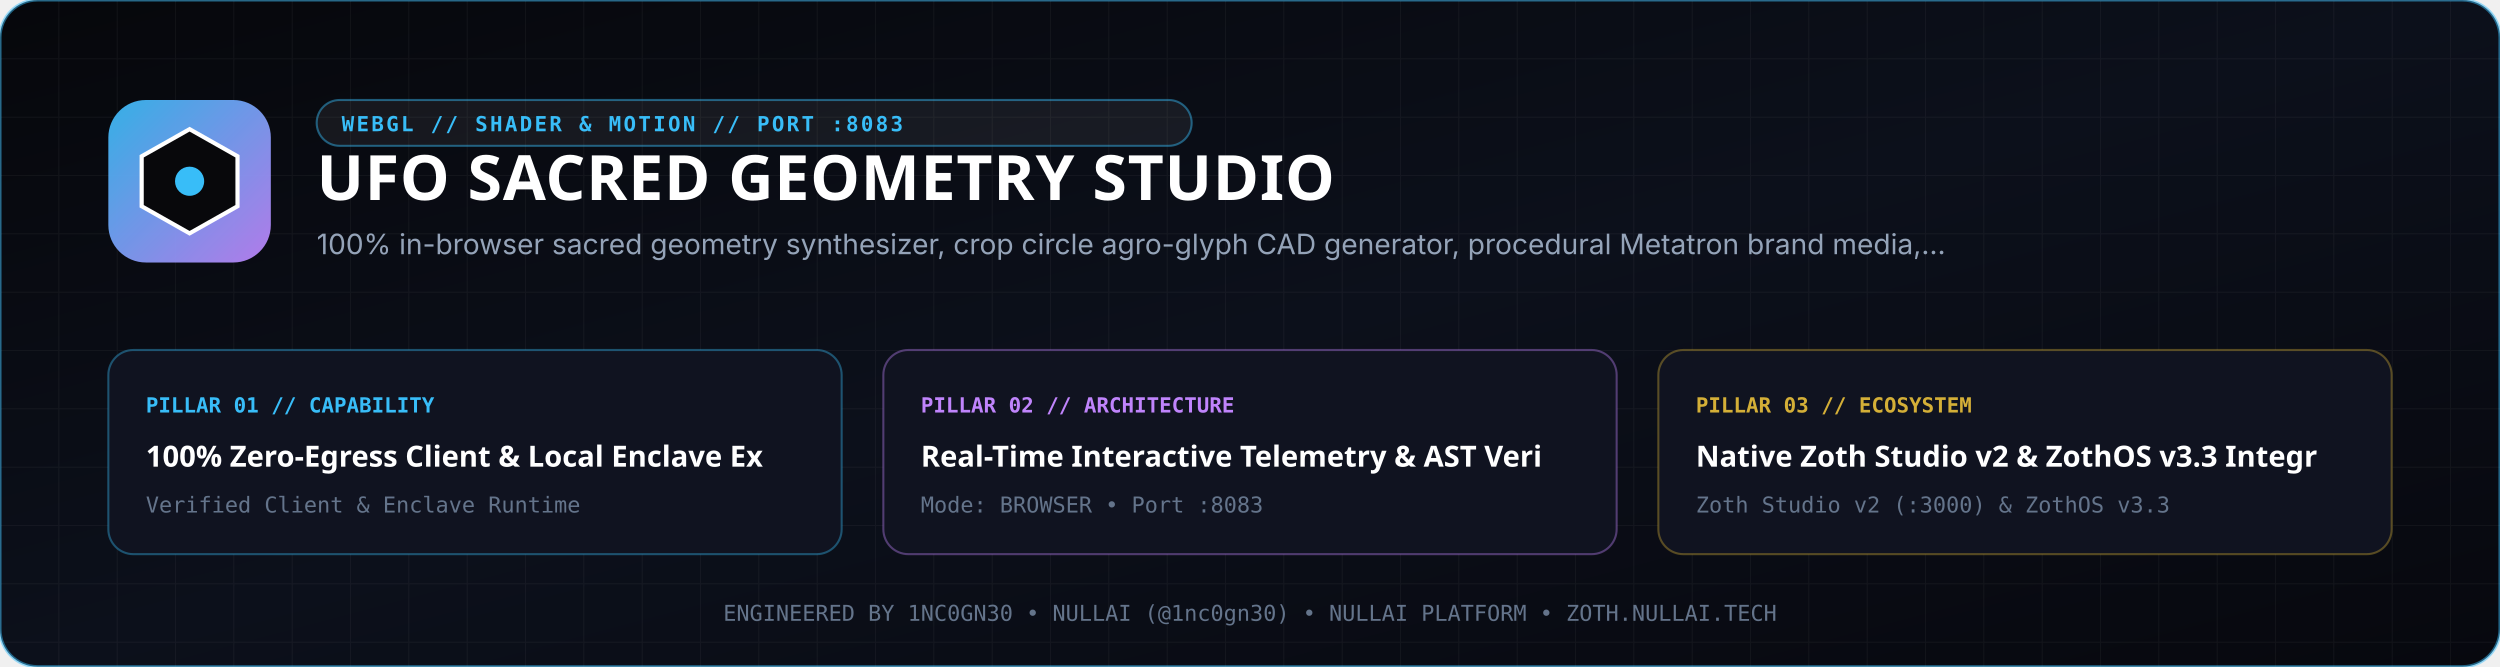
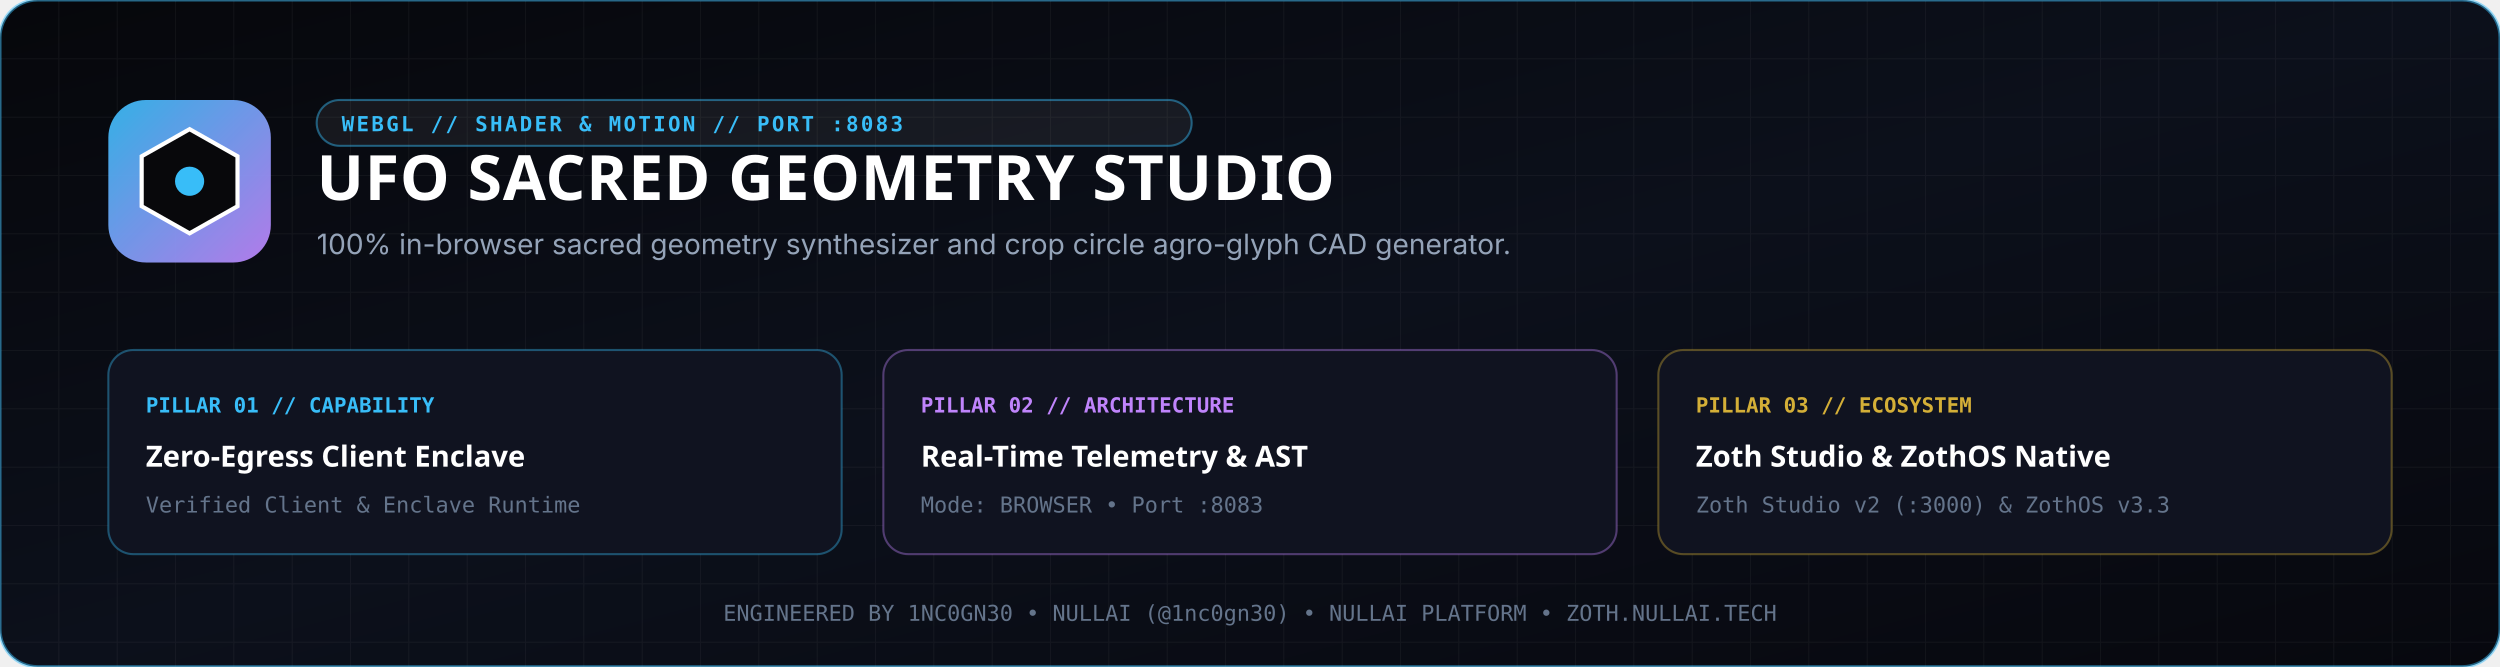
<svg xmlns="http://www.w3.org/2000/svg" viewBox="0 0 1200 320" width="100%" height="100%">
  <defs>
    <linearGradient id="bg" x1="0%" y1="0%" x2="100%" y2="100%">
      <stop offset="0%" stop-color="#06070B" />
      <stop offset="50%" stop-color="#0C101B" />
      <stop offset="100%" stop-color="#07080E" />
    </linearGradient>
    <linearGradient id="accent" x1="0%" y1="0%" x2="100%" y2="100%">
      <stop offset="0%" stop-color="#38BDF8" />
      <stop offset="100%" stop-color="#C084FC" />
    </linearGradient>
    <pattern id="grid" width="28" height="28" patternUnits="userSpaceOnUse">
      <path d="M 28 0 L 0 0 0 28" fill="none" stroke="rgba(255,255,255,0.04)" stroke-width="1" />
    </pattern>
  </defs>
  <rect width="1200" height="320" rx="18" fill="url(#bg)" stroke="#38BDF8" stroke-opacity="0.5" stroke-width="1.5" />
  <rect width="1200" height="320" rx="18" fill="url(#grid)" />
  <g transform="translate(52, 48)">
    <rect width="78" height="78" rx="18" fill="url(#accent)" opacity="0.92" />
    <polygon points="39,14 62,27 62,51 39,64 16,51 16,27" fill="#08080B" stroke="#FFFFFF" stroke-width="2" />
    <circle cx="39" cy="39" r="7" fill="#38BDF8" />
  </g>
  <g transform="translate(152, 62)">
    <rect x="0" y="-14" width="420" height="22" rx="11" fill="rgba(255,255,255,0.06)" stroke="#38BDF8" stroke-opacity="0.45" />
    <text x="12" y="1" fill="#38BDF8" font-family="JetBrains Mono, monospace" font-size="10" font-weight="700" letter-spacing="1.1">WEBGL // SHADER &amp; MOTION // PORT :8083</text>
    <text x="0" y="34" fill="#FFFFFF" font-family="Syne, Space Grotesk, sans-serif" font-size="30" font-weight="800" letter-spacing="0.4">UFO SACRED GEOMETRY STUDIO</text>
-     <text x="0" y="60" fill="#94A3B8" font-family="Inter, sans-serif" font-size="13.5">100% in-browser sacred geometry synthesizer, crop circle agro-glyph CAD generator, procedural Metatron brand media,...</text>
+     <text x="0" y="60" fill="#94A3B8" font-family="Inter, sans-serif" font-size="13.5">100% in-browser sacred geometry synthesizer and crop circle agro-glyph CAD generator.</text>
  </g>
  <g transform="translate(52, 168)">
    <rect x="0" y="0" width="352" height="98" rx="12" fill="#101320" stroke="#38BDF8" stroke-opacity="0.38" />
    <text x="18" y="30" fill="#38BDF8" font-family="JetBrains Mono, monospace" font-size="10" font-weight="700">PILLAR 01 // CAPABILITY</text>
-     <text x="18" y="56" fill="#FFFFFF" font-family="Space Grotesk, sans-serif" font-size="14" font-weight="700">100% Zero-Egress Client &amp; Local Enclave Ex</text>
+     <text x="18" y="56" fill="#FFFFFF" font-family="Space Grotesk, sans-serif" font-size="14" font-weight="700">Zero-Egress Client Enclave</text>
    <text x="18" y="78" fill="#64748B" font-family="JetBrains Mono, monospace" font-size="10.5">Verified Client &amp; Enclave Runtime</text>
    <rect x="372" y="0" width="352" height="98" rx="12" fill="#101320" stroke="#C084FC" stroke-opacity="0.38" />
    <text x="390" y="30" fill="#C084FC" font-family="JetBrains Mono, monospace" font-size="10" font-weight="700">PILLAR 02 // ARCHITECTURE</text>
-     <text x="390" y="56" fill="#FFFFFF" font-family="Space Grotesk, sans-serif" font-size="14" font-weight="700">Real-Time Interactive Telemetry &amp; AST Veri</text>
+     <text x="390" y="56" fill="#FFFFFF" font-family="Space Grotesk, sans-serif" font-size="14" font-weight="700">Real-Time Telemetry &amp; AST</text>
    <text x="390" y="78" fill="#64748B" font-family="JetBrains Mono, monospace" font-size="10.5">Mode: BROWSER • Port :8083</text>
    <rect x="744" y="0" width="352" height="98" rx="12" fill="#101320" stroke="#D4AF37" stroke-opacity="0.38" />
    <text x="762" y="30" fill="#D4AF37" font-family="JetBrains Mono, monospace" font-size="10" font-weight="700">PILLAR 03 // ECOSYSTEM</text>
-     <text x="762" y="56" fill="#FFFFFF" font-family="Space Grotesk, sans-serif" font-size="14" font-weight="700">Native Zoth Studio v2 &amp; ZothOS v3.3 Integr</text>
+     <text x="762" y="56" fill="#FFFFFF" font-family="Space Grotesk, sans-serif" font-size="14" font-weight="700">Zoth Studio &amp; ZothOS Native</text>
    <text x="762" y="78" fill="#64748B" font-family="JetBrains Mono, monospace" font-size="10.5">Zoth Studio v2 (:3000) &amp; ZothOS v3.3</text>
  </g>
  <text x="600" y="298" text-anchor="middle" fill="#64748B" font-family="JetBrains Mono, monospace" font-size="10.5">
    ENGINEERED BY 1NC0GN30 • NULLAI (@1nc0gn30)  •  NULLAI PLATFORM  •  ZOTH.NULLAI.TECH
  </text>
</svg>
